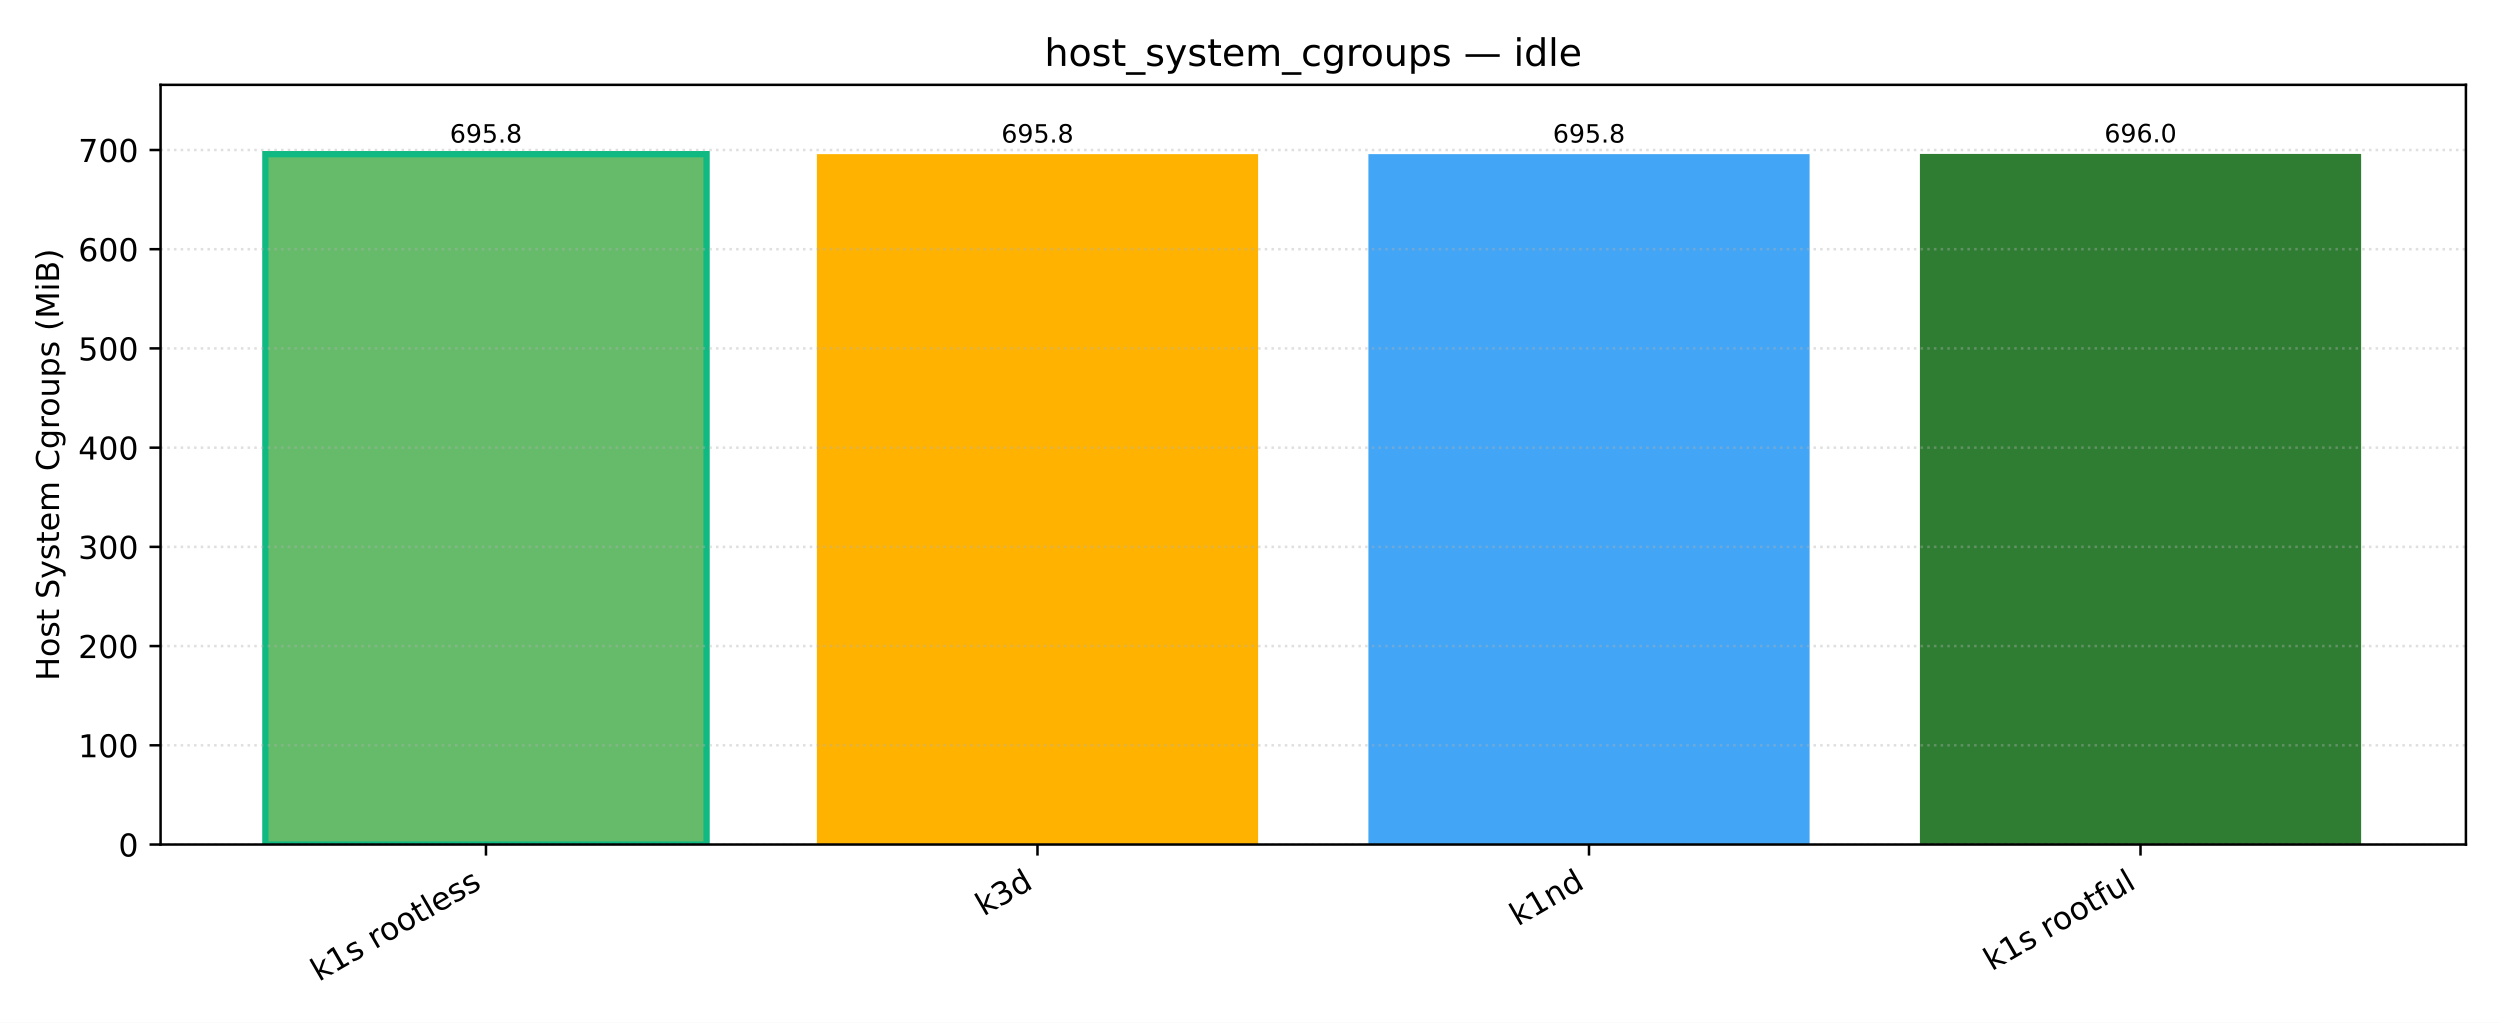
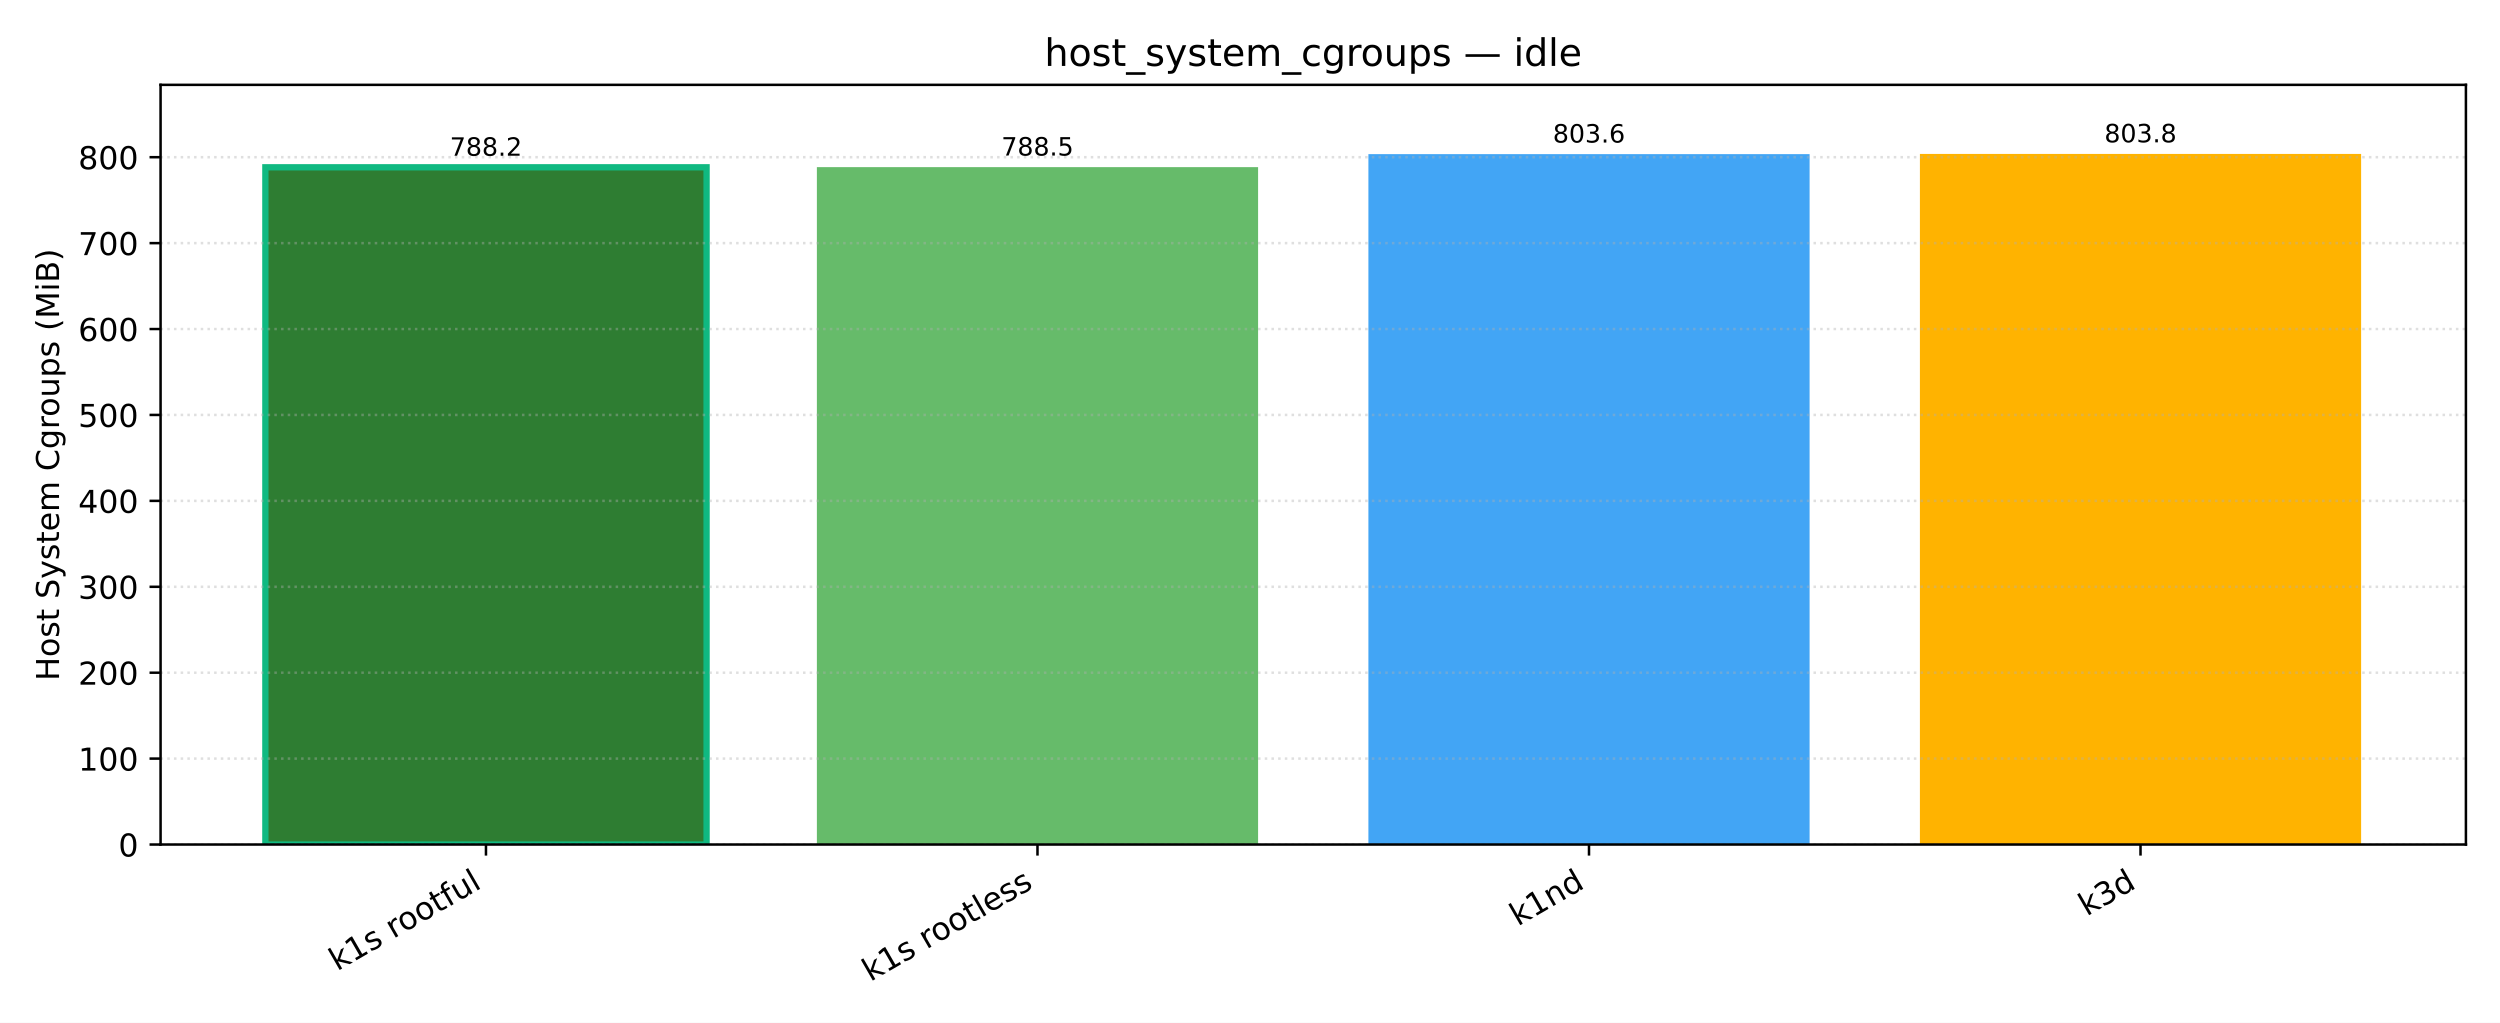
<svg xmlns="http://www.w3.org/2000/svg" xmlns:xlink="http://www.w3.org/1999/xlink" width="792pt" height="324pt" viewBox="0 0 792 324" version="1.1">
  <defs>
    <style type="text/css">*{stroke-linejoin: round; stroke-linecap: butt}</style>
  </defs>
  <g id="figure_1">
    <g id="patch_1">
      <path d="M 0 324  L 792 324  L 792 0  L 0 0  z " style="fill: #ffffff" />
    </g>
    <g id="axes_1">
      <g id="patch_2">
        <path d="M 50.87 267.545  L 781.2 267.545  L 781.2 26.88  L 50.87 26.88  z " style="fill: #ffffff" />
      </g>
      <g id="patch_3">
-         <path d="M 84.067 267.545  L 223.843 267.545  L 223.843 48.837  L 84.067 48.837  z " clip-path="url(#p0024f9e9c3)" style="fill: #66bb6a; stroke: #10b981; stroke-width: 2; stroke-linejoin: miter" />
+         <path d="M 84.067 267.545  L 223.843 267.545  L 223.843 53.007  L 84.067 53.007  z " clip-path="url(#pe6b3a4f7c1)" style="fill: #2e7d32; stroke: #10b981; stroke-width: 2; stroke-linejoin: miter" />
      </g>
      <g id="patch_4">
-         <path d="M 258.787 267.545  L 398.563 267.545  L 398.563 48.837  L 258.787 48.837  z " clip-path="url(#p0024f9e9c3)" style="fill: #ffb300" />
+         <path d="M 258.787 267.545  L 398.563 267.545  L 398.563 52.944  L 258.787 52.944  z " clip-path="url(#pe6b3a4f7c1)" style="fill: #66bb6a" />
      </g>
      <g id="patch_5">
-         <path d="M 433.507 267.545  L 573.283 267.545  L 573.283 48.835  L 433.507 48.835  z " clip-path="url(#p0024f9e9c3)" style="fill: #42a5f5" />
+         <path d="M 433.507 267.545  L 573.283 267.545  L 573.283 48.828  L 433.507 48.828  z " clip-path="url(#pe6b3a4f7c1)" style="fill: #42a5f5" />
      </g>
      <g id="patch_6">
-         <path d="M 608.227 267.545  L 748.003 267.545  L 748.003 48.759  L 608.227 48.759  z " clip-path="url(#p0024f9e9c3)" style="fill: #2e7d32" />
+         <path d="M 608.227 267.545  L 748.003 267.545  L 748.003 48.759  L 608.227 48.759  z " clip-path="url(#pe6b3a4f7c1)" style="fill: #ffb300" />
      </g>
      <g id="matplotlib.axis_1">
        <g id="xtick_1">
          <g id="line2d_1">
            <defs>
-               <path id="m65b4ca7932" d="M 0 0  L 0 3.5  " style="stroke: #000000; stroke-width: 0.8" />
+               <path id="m3654185d12" d="M 0 0  L 0 3.5  " style="stroke: #000000; stroke-width: 0.8" />
            </defs>
            <g>
-               <use xlink:href="#m65b4ca7932" x="153.955" y="267.545" style="stroke: #000000; stroke-width: 0.8" />
+               <use xlink:href="#m3654185d12" x="153.955" y="267.545" style="stroke: #000000; stroke-width: 0.8" />
            </g>
          </g>
          <g id="text_1">
-             <g transform="translate(101.0103 311.0931) rotate(-30) scale(0.1 -0.1)">
+             <g transform="translate(106.8249 307.7361) rotate(-30) scale(0.1 -0.1)">
              <defs>
                <path id="DejaVuSans-6b" d="M 581 4863  L 1159 4863  L 1159 1991  L 2875 3500  L 3609 3500  L 1753 1863  L 3688 0  L 2938 0  L 1159 1709  L 1159 0  L 581 0  L 581 4863  z " transform="scale(0.015625)" />
                <path id="DejaVuSans-31" d="M 794 531  L 1825 531  L 1825 4091  L 703 3866  L 703 4441  L 1819 4666  L 2450 4666  L 2450 531  L 3481 531  L 3481 0  L 794 0  L 794 531  z " transform="scale(0.015625)" />
                <path id="DejaVuSans-73" d="M 2834 3397  L 2834 2853  Q 2591 2978 2328 3040  Q 2066 3103 1784 3103  Q 1356 3103 1142 2972  Q 928 2841 928 2578  Q 928 2378 1081 2264  Q 1234 2150 1697 2047  L 1894 2003  Q 2506 1872 2764 1633  Q 3022 1394 3022 966  Q 3022 478 2636 193  Q 2250 -91 1575 -91  Q 1294 -91 989 -36  Q 684 19 347 128  L 347 722  Q 666 556 975 473  Q 1284 391 1588 391  Q 1994 391 2212 530  Q 2431 669 2431 922  Q 2431 1156 2273 1281  Q 2116 1406 1581 1522  L 1381 1569  Q 847 1681 609 1914  Q 372 2147 372 2553  Q 372 3047 722 3315  Q 1072 3584 1716 3584  Q 2034 3584 2315 3537  Q 2597 3491 2834 3397  z " transform="scale(0.015625)" />
                <path id="DejaVuSans-20" transform="scale(0.015625)" />
                <path id="DejaVuSans-72" d="M 2631 2963  Q 2534 3019 2420 3045  Q 2306 3072 2169 3072  Q 1681 3072 1420 2755  Q 1159 2438 1159 1844  L 1159 0  L 581 0  L 581 3500  L 1159 3500  L 1159 2956  Q 1341 3275 1631 3429  Q 1922 3584 2338 3584  Q 2397 3584 2469 3576  Q 2541 3569 2628 3553  L 2631 2963  z " transform="scale(0.015625)" />
                <path id="DejaVuSans-6f" d="M 1959 3097  Q 1497 3097 1228 2736  Q 959 2375 959 1747  Q 959 1119 1226 758  Q 1494 397 1959 397  Q 2419 397 2687 759  Q 2956 1122 2956 1747  Q 2956 2369 2687 2733  Q 2419 3097 1959 3097  z M 1959 3584  Q 2709 3584 3137 3096  Q 3566 2609 3566 1747  Q 3566 888 3137 398  Q 2709 -91 1959 -91  Q 1206 -91 779 398  Q 353 888 353 1747  Q 353 2609 779 3096  Q 1206 3584 1959 3584  z " transform="scale(0.015625)" />
                <path id="DejaVuSans-74" d="M 1172 4494  L 1172 3500  L 2356 3500  L 2356 3053  L 1172 3053  L 1172 1153  Q 1172 725 1289 603  Q 1406 481 1766 481  L 2356 481  L 2356 0  L 1766 0  Q 1100 0 847 248  Q 594 497 594 1153  L 594 3053  L 172 3053  L 172 3500  L 594 3500  L 594 4494  L 1172 4494  z " transform="scale(0.015625)" />
+                 <path id="DejaVuSans-66" d="M 2375 4863  L 2375 4384  L 1825 4384  Q 1516 4384 1395 4259  Q 1275 4134 1275 3809  L 1275 3500  L 2222 3500  L 2222 3053  L 1275 3053  L 1275 0  L 697 0  L 697 3053  L 147 3053  L 147 3500  L 697 3500  L 697 3744  Q 697 4328 969 4595  Q 1241 4863 1831 4863  L 2375 4863  z " transform="scale(0.015625)" />
+                 <path id="DejaVuSans-75" d="M 544 1381  L 544 3500  L 1119 3500  L 1119 1403  Q 1119 906 1312 657  Q 1506 409 1894 409  Q 2359 409 2629 706  Q 2900 1003 2900 1516  L 2900 3500  L 3475 3500  L 3475 0  L 2900 0  L 2900 538  Q 2691 219 2414 64  Q 2138 -91 1772 -91  Q 1169 -91 856 284  Q 544 659 544 1381  z M 1991 3584  L 1991 3584  z " transform="scale(0.015625)" />
                <path id="DejaVuSans-6c" d="M 603 4863  L 1178 4863  L 1178 0  L 603 0  L 603 4863  z " transform="scale(0.015625)" />
+               </defs>
+               <use xlink:href="#DejaVuSans-6b" />
+               <use xlink:href="#DejaVuSans-31" transform="translate(57.91016 0)" />
+               <use xlink:href="#DejaVuSans-73" transform="translate(121.5332 0)" />
+               <use xlink:href="#DejaVuSans-20" transform="translate(173.6328 0)" />
+               <use xlink:href="#DejaVuSans-72" transform="translate(205.4199 0)" />
+               <use xlink:href="#DejaVuSans-6f" transform="translate(244.2832 0)" />
+               <use xlink:href="#DejaVuSans-6f" transform="translate(305.4648 0)" />
+               <use xlink:href="#DejaVuSans-74" transform="translate(366.6465 0)" />
+               <use xlink:href="#DejaVuSans-66" transform="translate(405.8555 0)" />
+               <use xlink:href="#DejaVuSans-75" transform="translate(441.0605 0)" />
+               <use xlink:href="#DejaVuSans-6c" transform="translate(504.4395 0)" />
+             </g>
+           </g>
+         </g>
+         <g id="xtick_2">
+           <g id="line2d_2">
+             <g>
+               <use xlink:href="#m3654185d12" x="328.675" y="267.545" style="stroke: #000000; stroke-width: 0.8" />
+             </g>
+           </g>
+           <g id="text_2">
+             <g transform="translate(275.7304 311.0931) rotate(-30) scale(0.1 -0.1)">
+               <defs>
                <path id="DejaVuSans-65" d="M 3597 1894  L 3597 1613  L 953 1613  Q 991 1019 1311 708  Q 1631 397 2203 397  Q 2534 397 2845 478  Q 3156 559 3463 722  L 3463 178  Q 3153 47 2828 -22  Q 2503 -91 2169 -91  Q 1331 -91 842 396  Q 353 884 353 1716  Q 353 2575 817 3079  Q 1281 3584 2069 3584  Q 2775 3584 3186 3129  Q 3597 2675 3597 1894  z M 3022 2063  Q 3016 2534 2758 2815  Q 2500 3097 2075 3097  Q 1594 3097 1305 2825  Q 1016 2553 972 2059  L 3022 2063  z " transform="scale(0.015625)" />
              </defs>
              <use xlink:href="#DejaVuSans-6b" />
              <use xlink:href="#DejaVuSans-31" transform="translate(57.91016 0)" />
              <use xlink:href="#DejaVuSans-73" transform="translate(121.5332 0)" />
              <use xlink:href="#DejaVuSans-20" transform="translate(173.6328 0)" />
              <use xlink:href="#DejaVuSans-72" transform="translate(205.4199 0)" />
              <use xlink:href="#DejaVuSans-6f" transform="translate(244.2832 0)" />
              <use xlink:href="#DejaVuSans-6f" transform="translate(305.4648 0)" />
              <use xlink:href="#DejaVuSans-74" transform="translate(366.6465 0)" />
              <use xlink:href="#DejaVuSans-6c" transform="translate(405.8555 0)" />
              <use xlink:href="#DejaVuSans-65" transform="translate(433.6387 0)" />
              <use xlink:href="#DejaVuSans-73" transform="translate(495.1621 0)" />
              <use xlink:href="#DejaVuSans-73" transform="translate(547.2617 0)" />
            </g>
          </g>
        </g>
-         <g id="xtick_2">
-           <g id="line2d_2">
-             <g>
-               <use xlink:href="#m65b4ca7932" x="328.675" y="267.545" style="stroke: #000000; stroke-width: 0.8" />
-             </g>
-           </g>
-           <g id="text_2">
-             <g transform="translate(311.6123 290.3767) rotate(-30) scale(0.1 -0.1)">
-               <defs>
-                 <path id="DejaVuSans-33" d="M 2597 2516  Q 3050 2419 3304 2112  Q 3559 1806 3559 1356  Q 3559 666 3084 287  Q 2609 -91 1734 -91  Q 1441 -91 1130 -33  Q 819 25 488 141  L 488 750  Q 750 597 1062 519  Q 1375 441 1716 441  Q 2309 441 2620 675  Q 2931 909 2931 1356  Q 2931 1769 2642 2001  Q 2353 2234 1838 2234  L 1294 2234  L 1294 2753  L 1863 2753  Q 2328 2753 2575 2939  Q 2822 3125 2822 3475  Q 2822 3834 2567 4026  Q 2313 4219 1838 4219  Q 1578 4219 1281 4162  Q 984 4106 628 3988  L 628 4550  Q 988 4650 1302 4700  Q 1616 4750 1894 4750  Q 2613 4750 3031 4423  Q 3450 4097 3450 3541  Q 3450 3153 3228 2886  Q 3006 2619 2597 2516  z " transform="scale(0.015625)" />
-                 <path id="DejaVuSans-64" d="M 2906 2969  L 2906 4863  L 3481 4863  L 3481 0  L 2906 0  L 2906 525  Q 2725 213 2448 61  Q 2172 -91 1784 -91  Q 1150 -91 751 415  Q 353 922 353 1747  Q 353 2572 751 3078  Q 1150 3584 1784 3584  Q 2172 3584 2448 3432  Q 2725 3281 2906 2969  z M 947 1747  Q 947 1113 1208 752  Q 1469 391 1925 391  Q 2381 391 2643 752  Q 2906 1113 2906 1747  Q 2906 2381 2643 2742  Q 2381 3103 1925 3103  Q 1469 3103 1208 2742  Q 947 2381 947 1747  z " transform="scale(0.015625)" />
-               </defs>
-               <use xlink:href="#DejaVuSans-6b" />
-               <use xlink:href="#DejaVuSans-33" transform="translate(57.91016 0)" />
-               <use xlink:href="#DejaVuSans-64" transform="translate(121.5332 0)" />
-             </g>
-           </g>
-         </g>
        <g id="xtick_3">
          <g id="line2d_3">
            <g>
-               <use xlink:href="#m65b4ca7932" x="503.395" y="267.545" style="stroke: #000000; stroke-width: 0.8" />
+               <use xlink:href="#m3654185d12" x="503.395" y="267.545" style="stroke: #000000; stroke-width: 0.8" />
            </g>
          </g>
          <g id="text_3">
            <g transform="translate(480.8439 293.5454) rotate(-30) scale(0.1 -0.1)">
              <defs>
                <path id="DejaVuSans-6e" d="M 3513 2113  L 3513 0  L 2938 0  L 2938 2094  Q 2938 2591 2744 2837  Q 2550 3084 2163 3084  Q 1697 3084 1428 2787  Q 1159 2491 1159 1978  L 1159 0  L 581 0  L 581 3500  L 1159 3500  L 1159 2956  Q 1366 3272 1645 3428  Q 1925 3584 2291 3584  Q 2894 3584 3203 3211  Q 3513 2838 3513 2113  z " transform="scale(0.015625)" />
+                 <path id="DejaVuSans-64" d="M 2906 2969  L 2906 4863  L 3481 4863  L 3481 0  L 2906 0  L 2906 525  Q 2725 213 2448 61  Q 2172 -91 1784 -91  Q 1150 -91 751 415  Q 353 922 353 1747  Q 353 2572 751 3078  Q 1150 3584 1784 3584  Q 2172 3584 2448 3432  Q 2725 3281 2906 2969  z M 947 1747  Q 947 1113 1208 752  Q 1469 391 1925 391  Q 2381 391 2643 752  Q 2906 1113 2906 1747  Q 2906 2381 2643 2742  Q 2381 3103 1925 3103  Q 1469 3103 1208 2742  Q 947 2381 947 1747  z " transform="scale(0.015625)" />
              </defs>
              <use xlink:href="#DejaVuSans-6b" />
              <use xlink:href="#DejaVuSans-31" transform="translate(57.91016 0)" />
              <use xlink:href="#DejaVuSans-6e" transform="translate(121.5332 0)" />
              <use xlink:href="#DejaVuSans-64" transform="translate(184.9121 0)" />
            </g>
          </g>
        </g>
        <g id="xtick_4">
          <g id="line2d_4">
            <g>
-               <use xlink:href="#m65b4ca7932" x="678.115" y="267.545" style="stroke: #000000; stroke-width: 0.8" />
+               <use xlink:href="#m3654185d12" x="678.115" y="267.545" style="stroke: #000000; stroke-width: 0.8" />
            </g>
          </g>
          <g id="text_4">
-             <g transform="translate(630.9852 307.7361) rotate(-30) scale(0.1 -0.1)">
-               <defs>
-                 <path id="DejaVuSans-66" d="M 2375 4863  L 2375 4384  L 1825 4384  Q 1516 4384 1395 4259  Q 1275 4134 1275 3809  L 1275 3500  L 2222 3500  L 2222 3053  L 1275 3053  L 1275 0  L 697 0  L 697 3053  L 147 3053  L 147 3500  L 697 3500  L 697 3744  Q 697 4328 969 4595  Q 1241 4863 1831 4863  L 2375 4863  z " transform="scale(0.015625)" />
-                 <path id="DejaVuSans-75" d="M 544 1381  L 544 3500  L 1119 3500  L 1119 1403  Q 1119 906 1312 657  Q 1506 409 1894 409  Q 2359 409 2629 706  Q 2900 1003 2900 1516  L 2900 3500  L 3475 3500  L 3475 0  L 2900 0  L 2900 538  Q 2691 219 2414 64  Q 2138 -91 1772 -91  Q 1169 -91 856 284  Q 544 659 544 1381  z M 1991 3584  L 1991 3584  z " transform="scale(0.015625)" />
+             <g transform="translate(661.0525 290.3767) rotate(-30) scale(0.1 -0.1)">
+               <defs>
+                 <path id="DejaVuSans-33" d="M 2597 2516  Q 3050 2419 3304 2112  Q 3559 1806 3559 1356  Q 3559 666 3084 287  Q 2609 -91 1734 -91  Q 1441 -91 1130 -33  Q 819 25 488 141  L 488 750  Q 750 597 1062 519  Q 1375 441 1716 441  Q 2309 441 2620 675  Q 2931 909 2931 1356  Q 2931 1769 2642 2001  Q 2353 2234 1838 2234  L 1294 2234  L 1294 2753  L 1863 2753  Q 2328 2753 2575 2939  Q 2822 3125 2822 3475  Q 2822 3834 2567 4026  Q 2313 4219 1838 4219  Q 1578 4219 1281 4162  Q 984 4106 628 3988  L 628 4550  Q 988 4650 1302 4700  Q 1616 4750 1894 4750  Q 2613 4750 3031 4423  Q 3450 4097 3450 3541  Q 3450 3153 3228 2886  Q 3006 2619 2597 2516  z " transform="scale(0.015625)" />
              </defs>
              <use xlink:href="#DejaVuSans-6b" />
-               <use xlink:href="#DejaVuSans-31" transform="translate(57.91016 0)" />
-               <use xlink:href="#DejaVuSans-73" transform="translate(121.5332 0)" />
-               <use xlink:href="#DejaVuSans-20" transform="translate(173.6328 0)" />
-               <use xlink:href="#DejaVuSans-72" transform="translate(205.4199 0)" />
-               <use xlink:href="#DejaVuSans-6f" transform="translate(244.2832 0)" />
-               <use xlink:href="#DejaVuSans-6f" transform="translate(305.4648 0)" />
-               <use xlink:href="#DejaVuSans-74" transform="translate(366.6465 0)" />
-               <use xlink:href="#DejaVuSans-66" transform="translate(405.8555 0)" />
-               <use xlink:href="#DejaVuSans-75" transform="translate(441.0605 0)" />
-               <use xlink:href="#DejaVuSans-6c" transform="translate(504.4395 0)" />
+               <use xlink:href="#DejaVuSans-33" transform="translate(57.91016 0)" />
+               <use xlink:href="#DejaVuSans-64" transform="translate(121.5332 0)" />
            </g>
          </g>
        </g>
      </g>
      <g id="matplotlib.axis_2">
        <g id="ytick_1">
          <g id="line2d_5">
-             <path d="M 50.87 267.545  L 781.2 267.545  " clip-path="url(#p0024f9e9c3)" style="fill: none; stroke-dasharray: 0.8,1.32; stroke-dashoffset: 0; stroke: #b0b0b0; stroke-opacity: 0.4; stroke-width: 0.8" />
+             <path d="M 50.87 267.545  L 781.2 267.545  " clip-path="url(#pe6b3a4f7c1)" style="fill: none; stroke-dasharray: 0.8,1.32; stroke-dashoffset: 0; stroke: #b0b0b0; stroke-opacity: 0.4; stroke-width: 0.8" />
          </g>
          <g id="line2d_6">
            <defs>
-               <path id="m437f9b3875" d="M 0 0  L -3.5 0  " style="stroke: #000000; stroke-width: 0.8" />
+               <path id="m19d1965f35" d="M 0 0  L -3.5 0  " style="stroke: #000000; stroke-width: 0.8" />
            </defs>
            <g>
-               <use xlink:href="#m437f9b3875" x="50.87" y="267.545" style="stroke: #000000; stroke-width: 0.8" />
+               <use xlink:href="#m19d1965f35" x="50.87" y="267.545" style="stroke: #000000; stroke-width: 0.8" />
            </g>
          </g>
          <g id="text_5">
            <g transform="translate(37.5075 271.3447) scale(0.1 -0.1)">
              <defs>
                <path id="DejaVuSans-30" d="M 2034 4250  Q 1547 4250 1301 3770  Q 1056 3291 1056 2328  Q 1056 1369 1301 889  Q 1547 409 2034 409  Q 2525 409 2770 889  Q 3016 1369 3016 2328  Q 3016 3291 2770 3770  Q 2525 4250 2034 4250  z M 2034 4750  Q 2819 4750 3233 4129  Q 3647 3509 3647 2328  Q 3647 1150 3233 529  Q 2819 -91 2034 -91  Q 1250 -91 836 529  Q 422 1150 422 2328  Q 422 3509 836 4129  Q 1250 4750 2034 4750  z " transform="scale(0.015625)" />
              </defs>
              <use xlink:href="#DejaVuSans-30" />
            </g>
          </g>
        </g>
        <g id="ytick_2">
          <g id="line2d_7">
-             <path d="M 50.87 236.112  L 781.2 236.112  " clip-path="url(#p0024f9e9c3)" style="fill: none; stroke-dasharray: 0.8,1.32; stroke-dashoffset: 0; stroke: #b0b0b0; stroke-opacity: 0.4; stroke-width: 0.8" />
+             <path d="M 50.87 240.328  L 781.2 240.328  " clip-path="url(#pe6b3a4f7c1)" style="fill: none; stroke-dasharray: 0.8,1.32; stroke-dashoffset: 0; stroke: #b0b0b0; stroke-opacity: 0.4; stroke-width: 0.8" />
          </g>
          <g id="line2d_8">
            <g>
-               <use xlink:href="#m437f9b3875" x="50.87" y="236.112" style="stroke: #000000; stroke-width: 0.8" />
+               <use xlink:href="#m19d1965f35" x="50.87" y="240.328" style="stroke: #000000; stroke-width: 0.8" />
            </g>
          </g>
          <g id="text_6">
-             <g transform="translate(24.7825 239.9116) scale(0.1 -0.1)">
+             <g transform="translate(24.7825 244.1268) scale(0.1 -0.1)">
              <use xlink:href="#DejaVuSans-31" />
              <use xlink:href="#DejaVuSans-30" transform="translate(63.62305 0)" />
              <use xlink:href="#DejaVuSans-30" transform="translate(127.2461 0)" />
            </g>
          </g>
        </g>
        <g id="ytick_3">
          <g id="line2d_9">
-             <path d="M 50.87 204.679  L 781.2 204.679  " clip-path="url(#p0024f9e9c3)" style="fill: none; stroke-dasharray: 0.8,1.32; stroke-dashoffset: 0; stroke: #b0b0b0; stroke-opacity: 0.4; stroke-width: 0.8" />
+             <path d="M 50.87 213.11  L 781.2 213.11  " clip-path="url(#pe6b3a4f7c1)" style="fill: none; stroke-dasharray: 0.8,1.32; stroke-dashoffset: 0; stroke: #b0b0b0; stroke-opacity: 0.4; stroke-width: 0.8" />
          </g>
          <g id="line2d_10">
            <g>
-               <use xlink:href="#m437f9b3875" x="50.87" y="204.679" style="stroke: #000000; stroke-width: 0.8" />
+               <use xlink:href="#m19d1965f35" x="50.87" y="213.11" style="stroke: #000000; stroke-width: 0.8" />
            </g>
          </g>
          <g id="text_7">
-             <g transform="translate(24.7825 208.4784) scale(0.1 -0.1)">
+             <g transform="translate(24.7825 216.909) scale(0.1 -0.1)">
              <defs>
                <path id="DejaVuSans-32" d="M 1228 531  L 3431 531  L 3431 0  L 469 0  L 469 531  Q 828 903 1448 1529  Q 2069 2156 2228 2338  Q 2531 2678 2651 2914  Q 2772 3150 2772 3378  Q 2772 3750 2511 3984  Q 2250 4219 1831 4219  Q 1534 4219 1204 4116  Q 875 4013 500 3803  L 500 4441  Q 881 4594 1212 4672  Q 1544 4750 1819 4750  Q 2544 4750 2975 4387  Q 3406 4025 3406 3419  Q 3406 3131 3298 2873  Q 3191 2616 2906 2266  Q 2828 2175 2409 1742  Q 1991 1309 1228 531  z " transform="scale(0.015625)" />
              </defs>
              <use xlink:href="#DejaVuSans-32" />
              <use xlink:href="#DejaVuSans-30" transform="translate(63.62305 0)" />
              <use xlink:href="#DejaVuSans-30" transform="translate(127.2461 0)" />
            </g>
          </g>
        </g>
        <g id="ytick_4">
          <g id="line2d_11">
-             <path d="M 50.87 173.246  L 781.2 173.246  " clip-path="url(#p0024f9e9c3)" style="fill: none; stroke-dasharray: 0.8,1.32; stroke-dashoffset: 0; stroke: #b0b0b0; stroke-opacity: 0.4; stroke-width: 0.8" />
+             <path d="M 50.87 185.892  L 781.2 185.892  " clip-path="url(#pe6b3a4f7c1)" style="fill: none; stroke-dasharray: 0.8,1.32; stroke-dashoffset: 0; stroke: #b0b0b0; stroke-opacity: 0.4; stroke-width: 0.8" />
          </g>
          <g id="line2d_12">
            <g>
-               <use xlink:href="#m437f9b3875" x="50.87" y="173.246" style="stroke: #000000; stroke-width: 0.8" />
+               <use xlink:href="#m19d1965f35" x="50.87" y="185.892" style="stroke: #000000; stroke-width: 0.8" />
            </g>
          </g>
          <g id="text_8">
-             <g transform="translate(24.7825 177.0453) scale(0.1 -0.1)">
+             <g transform="translate(24.7825 189.6912) scale(0.1 -0.1)">
              <use xlink:href="#DejaVuSans-33" />
              <use xlink:href="#DejaVuSans-30" transform="translate(63.62305 0)" />
              <use xlink:href="#DejaVuSans-30" transform="translate(127.2461 0)" />
            </g>
          </g>
        </g>
        <g id="ytick_5">
          <g id="line2d_13">
-             <path d="M 50.87 141.813  L 781.2 141.813  " clip-path="url(#p0024f9e9c3)" style="fill: none; stroke-dasharray: 0.8,1.32; stroke-dashoffset: 0; stroke: #b0b0b0; stroke-opacity: 0.4; stroke-width: 0.8" />
+             <path d="M 50.87 158.674  L 781.2 158.674  " clip-path="url(#pe6b3a4f7c1)" style="fill: none; stroke-dasharray: 0.8,1.32; stroke-dashoffset: 0; stroke: #b0b0b0; stroke-opacity: 0.4; stroke-width: 0.8" />
          </g>
          <g id="line2d_14">
            <g>
-               <use xlink:href="#m437f9b3875" x="50.87" y="141.813" style="stroke: #000000; stroke-width: 0.8" />
+               <use xlink:href="#m19d1965f35" x="50.87" y="158.674" style="stroke: #000000; stroke-width: 0.8" />
            </g>
          </g>
          <g id="text_9">
-             <g transform="translate(24.7825 145.6122) scale(0.1 -0.1)">
+             <g transform="translate(24.7825 162.4733) scale(0.1 -0.1)">
              <defs>
                <path id="DejaVuSans-34" d="M 2419 4116  L 825 1625  L 2419 1625  L 2419 4116  z M 2253 4666  L 3047 4666  L 3047 1625  L 3713 1625  L 3713 1100  L 3047 1100  L 3047 0  L 2419 0  L 2419 1100  L 313 1100  L 313 1709  L 2253 4666  z " transform="scale(0.015625)" />
              </defs>
              <use xlink:href="#DejaVuSans-34" />
              <use xlink:href="#DejaVuSans-30" transform="translate(63.62305 0)" />
              <use xlink:href="#DejaVuSans-30" transform="translate(127.2461 0)" />
            </g>
          </g>
        </g>
        <g id="ytick_6">
          <g id="line2d_15">
-             <path d="M 50.87 110.38  L 781.2 110.38  " clip-path="url(#p0024f9e9c3)" style="fill: none; stroke-dasharray: 0.8,1.32; stroke-dashoffset: 0; stroke: #b0b0b0; stroke-opacity: 0.4; stroke-width: 0.8" />
+             <path d="M 50.87 131.456  L 781.2 131.456  " clip-path="url(#pe6b3a4f7c1)" style="fill: none; stroke-dasharray: 0.8,1.32; stroke-dashoffset: 0; stroke: #b0b0b0; stroke-opacity: 0.4; stroke-width: 0.8" />
          </g>
          <g id="line2d_16">
            <g>
-               <use xlink:href="#m437f9b3875" x="50.87" y="110.38" style="stroke: #000000; stroke-width: 0.8" />
+               <use xlink:href="#m19d1965f35" x="50.87" y="131.456" style="stroke: #000000; stroke-width: 0.8" />
            </g>
          </g>
          <g id="text_10">
-             <g transform="translate(24.7825 114.1791) scale(0.1 -0.1)">
+             <g transform="translate(24.7825 135.2555) scale(0.1 -0.1)">
              <defs>
                <path id="DejaVuSans-35" d="M 691 4666  L 3169 4666  L 3169 4134  L 1269 4134  L 1269 2991  Q 1406 3038 1543 3061  Q 1681 3084 1819 3084  Q 2600 3084 3056 2656  Q 3513 2228 3513 1497  Q 3513 744 3044 326  Q 2575 -91 1722 -91  Q 1428 -91 1123 -41  Q 819 9 494 109  L 494 744  Q 775 591 1075 516  Q 1375 441 1709 441  Q 2250 441 2565 725  Q 2881 1009 2881 1497  Q 2881 1984 2565 2268  Q 2250 2553 1709 2553  Q 1456 2553 1204 2497  Q 953 2441 691 2322  L 691 4666  z " transform="scale(0.015625)" />
              </defs>
              <use xlink:href="#DejaVuSans-35" />
              <use xlink:href="#DejaVuSans-30" transform="translate(63.62305 0)" />
              <use xlink:href="#DejaVuSans-30" transform="translate(127.2461 0)" />
            </g>
          </g>
        </g>
        <g id="ytick_7">
          <g id="line2d_17">
-             <path d="M 50.87 78.947  L 781.2 78.947  " clip-path="url(#p0024f9e9c3)" style="fill: none; stroke-dasharray: 0.8,1.32; stroke-dashoffset: 0; stroke: #b0b0b0; stroke-opacity: 0.4; stroke-width: 0.8" />
+             <path d="M 50.87 104.238  L 781.2 104.238  " clip-path="url(#pe6b3a4f7c1)" style="fill: none; stroke-dasharray: 0.8,1.32; stroke-dashoffset: 0; stroke: #b0b0b0; stroke-opacity: 0.4; stroke-width: 0.8" />
          </g>
          <g id="line2d_18">
            <g>
-               <use xlink:href="#m437f9b3875" x="50.87" y="78.947" style="stroke: #000000; stroke-width: 0.8" />
+               <use xlink:href="#m19d1965f35" x="50.87" y="104.238" style="stroke: #000000; stroke-width: 0.8" />
            </g>
          </g>
          <g id="text_11">
-             <g transform="translate(24.7825 82.74597) scale(0.1 -0.1)">
+             <g transform="translate(24.7825 108.0376) scale(0.1 -0.1)">
              <defs>
                <path id="DejaVuSans-36" d="M 2113 2584  Q 1688 2584 1439 2293  Q 1191 2003 1191 1497  Q 1191 994 1439 701  Q 1688 409 2113 409  Q 2538 409 2786 701  Q 3034 994 3034 1497  Q 3034 2003 2786 2293  Q 2538 2584 2113 2584  z M 3366 4563  L 3366 3988  Q 3128 4100 2886 4159  Q 2644 4219 2406 4219  Q 1781 4219 1451 3797  Q 1122 3375 1075 2522  Q 1259 2794 1537 2939  Q 1816 3084 2150 3084  Q 2853 3084 3261 2657  Q 3669 2231 3669 1497  Q 3669 778 3244 343  Q 2819 -91 2113 -91  Q 1303 -91 875 529  Q 447 1150 447 2328  Q 447 3434 972 4092  Q 1497 4750 2381 4750  Q 2619 4750 2861 4703  Q 3103 4656 3366 4563  z " transform="scale(0.015625)" />
              </defs>
              <use xlink:href="#DejaVuSans-36" />
              <use xlink:href="#DejaVuSans-30" transform="translate(63.62305 0)" />
              <use xlink:href="#DejaVuSans-30" transform="translate(127.2461 0)" />
            </g>
          </g>
        </g>
        <g id="ytick_8">
          <g id="line2d_19">
-             <path d="M 50.87 47.514  L 781.2 47.514  " clip-path="url(#p0024f9e9c3)" style="fill: none; stroke-dasharray: 0.8,1.32; stroke-dashoffset: 0; stroke: #b0b0b0; stroke-opacity: 0.4; stroke-width: 0.8" />
+             <path d="M 50.87 77.021  L 781.2 77.021  " clip-path="url(#pe6b3a4f7c1)" style="fill: none; stroke-dasharray: 0.8,1.32; stroke-dashoffset: 0; stroke: #b0b0b0; stroke-opacity: 0.4; stroke-width: 0.8" />
          </g>
          <g id="line2d_20">
            <g>
-               <use xlink:href="#m437f9b3875" x="50.87" y="47.514" style="stroke: #000000; stroke-width: 0.8" />
+               <use xlink:href="#m19d1965f35" x="50.87" y="77.021" style="stroke: #000000; stroke-width: 0.8" />
            </g>
          </g>
          <g id="text_12">
-             <g transform="translate(24.7825 51.31285) scale(0.1 -0.1)">
+             <g transform="translate(24.7825 80.8198) scale(0.1 -0.1)">
              <defs>
                <path id="DejaVuSans-37" d="M 525 4666  L 3525 4666  L 3525 4397  L 1831 0  L 1172 0  L 2766 4134  L 525 4134  L 525 4666  z " transform="scale(0.015625)" />
              </defs>
              <use xlink:href="#DejaVuSans-37" />
              <use xlink:href="#DejaVuSans-30" transform="translate(63.62305 0)" />
              <use xlink:href="#DejaVuSans-30" transform="translate(127.2461 0)" />
            </g>
          </g>
        </g>
-         <g id="text_13">
+         <g id="ytick_9">
+           <g id="line2d_21">
+             <path d="M 50.87 49.803  L 781.2 49.803  " clip-path="url(#pe6b3a4f7c1)" style="fill: none; stroke-dasharray: 0.8,1.32; stroke-dashoffset: 0; stroke: #b0b0b0; stroke-opacity: 0.4; stroke-width: 0.8" />
+           </g>
+           <g id="line2d_22">
+             <g>
+               <use xlink:href="#m19d1965f35" x="50.87" y="49.803" style="stroke: #000000; stroke-width: 0.8" />
+             </g>
+           </g>
+           <g id="text_13">
+             <g transform="translate(24.7825 53.60196) scale(0.1 -0.1)">
+               <defs>
+                 <path id="DejaVuSans-38" d="M 2034 2216  Q 1584 2216 1326 1975  Q 1069 1734 1069 1313  Q 1069 891 1326 650  Q 1584 409 2034 409  Q 2484 409 2743 651  Q 3003 894 3003 1313  Q 3003 1734 2745 1975  Q 2488 2216 2034 2216  z M 1403 2484  Q 997 2584 770 2862  Q 544 3141 544 3541  Q 544 4100 942 4425  Q 1341 4750 2034 4750  Q 2731 4750 3128 4425  Q 3525 4100 3525 3541  Q 3525 3141 3298 2862  Q 3072 2584 2669 2484  Q 3125 2378 3379 2068  Q 3634 1759 3634 1313  Q 3634 634 3220 271  Q 2806 -91 2034 -91  Q 1263 -91 848 271  Q 434 634 434 1313  Q 434 1759 690 2068  Q 947 2378 1403 2484  z M 1172 3481  Q 1172 3119 1398 2916  Q 1625 2713 2034 2713  Q 2441 2713 2670 2916  Q 2900 3119 2900 3481  Q 2900 3844 2670 4047  Q 2441 4250 2034 4250  Q 1625 4250 1398 4047  Q 1172 3844 1172 3481  z " transform="scale(0.015625)" />
+               </defs>
+               <use xlink:href="#DejaVuSans-38" />
+               <use xlink:href="#DejaVuSans-30" transform="translate(63.62305 0)" />
+               <use xlink:href="#DejaVuSans-30" transform="translate(127.2461 0)" />
+             </g>
+           </g>
+         </g>
+         <g id="text_14">
          <g transform="translate(18.70281 215.6604) rotate(-90) scale(0.1 -0.1)">
            <defs>
              <path id="DejaVuSans-48" d="M 628 4666  L 1259 4666  L 1259 2753  L 3553 2753  L 3553 4666  L 4184 4666  L 4184 0  L 3553 0  L 3553 2222  L 1259 2222  L 1259 0  L 628 0  L 628 4666  z " transform="scale(0.015625)" />
              <path id="DejaVuSans-53" d="M 3425 4513  L 3425 3897  Q 3066 4069 2747 4153  Q 2428 4238 2131 4238  Q 1616 4238 1336 4038  Q 1056 3838 1056 3469  Q 1056 3159 1242 3001  Q 1428 2844 1947 2747  L 2328 2669  Q 3034 2534 3370 2195  Q 3706 1856 3706 1288  Q 3706 609 3251 259  Q 2797 -91 1919 -91  Q 1588 -91 1214 -16  Q 841 59 441 206  L 441 856  Q 825 641 1194 531  Q 1563 422 1919 422  Q 2459 422 2753 634  Q 3047 847 3047 1241  Q 3047 1584 2836 1778  Q 2625 1972 2144 2069  L 1759 2144  Q 1053 2284 737 2584  Q 422 2884 422 3419  Q 422 4038 858 4394  Q 1294 4750 2059 4750  Q 2388 4750 2728 4690  Q 3069 4631 3425 4513  z " transform="scale(0.015625)" />
              <path id="DejaVuSans-79" d="M 2059 -325  Q 1816 -950 1584 -1140  Q 1353 -1331 966 -1331  L 506 -1331  L 506 -850  L 844 -850  Q 1081 -850 1212 -737  Q 1344 -625 1503 -206  L 1606 56  L 191 3500  L 800 3500  L 1894 763  L 2988 3500  L 3597 3500  L 2059 -325  z " transform="scale(0.015625)" />
              <path id="DejaVuSans-6d" d="M 3328 2828  Q 3544 3216 3844 3400  Q 4144 3584 4550 3584  Q 5097 3584 5394 3201  Q 5691 2819 5691 2113  L 5691 0  L 5113 0  L 5113 2094  Q 5113 2597 4934 2840  Q 4756 3084 4391 3084  Q 3944 3084 3684 2787  Q 3425 2491 3425 1978  L 3425 0  L 2847 0  L 2847 2094  Q 2847 2600 2669 2842  Q 2491 3084 2119 3084  Q 1678 3084 1418 2786  Q 1159 2488 1159 1978  L 1159 0  L 581 0  L 581 3500  L 1159 3500  L 1159 2956  Q 1356 3278 1631 3431  Q 1906 3584 2284 3584  Q 2666 3584 2933 3390  Q 3200 3197 3328 2828  z " transform="scale(0.015625)" />
              <path id="DejaVuSans-43" d="M 4122 4306  L 4122 3641  Q 3803 3938 3442 4084  Q 3081 4231 2675 4231  Q 1875 4231 1450 3742  Q 1025 3253 1025 2328  Q 1025 1406 1450 917  Q 1875 428 2675 428  Q 3081 428 3442 575  Q 3803 722 4122 1019  L 4122 359  Q 3791 134 3420 21  Q 3050 -91 2638 -91  Q 1578 -91 968 557  Q 359 1206 359 2328  Q 359 3453 968 4101  Q 1578 4750 2638 4750  Q 3056 4750 3426 4639  Q 3797 4528 4122 4306  z " transform="scale(0.015625)" />
              <path id="DejaVuSans-67" d="M 2906 1791  Q 2906 2416 2648 2759  Q 2391 3103 1925 3103  Q 1463 3103 1205 2759  Q 947 2416 947 1791  Q 947 1169 1205 825  Q 1463 481 1925 481  Q 2391 481 2648 825  Q 2906 1169 2906 1791  z M 3481 434  Q 3481 -459 3084 -895  Q 2688 -1331 1869 -1331  Q 1566 -1331 1297 -1286  Q 1028 -1241 775 -1147  L 775 -588  Q 1028 -725 1275 -790  Q 1522 -856 1778 -856  Q 2344 -856 2625 -561  Q 2906 -266 2906 331  L 2906 616  Q 2728 306 2450 153  Q 2172 0 1784 0  Q 1141 0 747 490  Q 353 981 353 1791  Q 353 2603 747 3093  Q 1141 3584 1784 3584  Q 2172 3584 2450 3431  Q 2728 3278 2906 2969  L 2906 3500  L 3481 3500  L 3481 434  z " transform="scale(0.015625)" />
              <path id="DejaVuSans-70" d="M 1159 525  L 1159 -1331  L 581 -1331  L 581 3500  L 1159 3500  L 1159 2969  Q 1341 3281 1617 3432  Q 1894 3584 2278 3584  Q 2916 3584 3314 3078  Q 3713 2572 3713 1747  Q 3713 922 3314 415  Q 2916 -91 2278 -91  Q 1894 -91 1617 61  Q 1341 213 1159 525  z M 3116 1747  Q 3116 2381 2855 2742  Q 2594 3103 2138 3103  Q 1681 3103 1420 2742  Q 1159 2381 1159 1747  Q 1159 1113 1420 752  Q 1681 391 2138 391  Q 2594 391 2855 752  Q 3116 1113 3116 1747  z " transform="scale(0.015625)" />
              <path id="DejaVuSans-28" d="M 1984 4856  Q 1566 4138 1362 3434  Q 1159 2731 1159 2009  Q 1159 1288 1364 580  Q 1569 -128 1984 -844  L 1484 -844  Q 1016 -109 783 600  Q 550 1309 550 2009  Q 550 2706 781 3412  Q 1013 4119 1484 4856  L 1984 4856  z " transform="scale(0.015625)" />
              <path id="DejaVuSans-4d" d="M 628 4666  L 1569 4666  L 2759 1491  L 3956 4666  L 4897 4666  L 4897 0  L 4281 0  L 4281 4097  L 3078 897  L 2444 897  L 1241 4097  L 1241 0  L 628 0  L 628 4666  z " transform="scale(0.015625)" />
              <path id="DejaVuSans-69" d="M 603 3500  L 1178 3500  L 1178 0  L 603 0  L 603 3500  z M 603 4863  L 1178 4863  L 1178 4134  L 603 4134  L 603 4863  z " transform="scale(0.015625)" />
              <path id="DejaVuSans-42" d="M 1259 2228  L 1259 519  L 2272 519  Q 2781 519 3026 730  Q 3272 941 3272 1375  Q 3272 1813 3026 2020  Q 2781 2228 2272 2228  L 1259 2228  z M 1259 4147  L 1259 2741  L 2194 2741  Q 2656 2741 2882 2914  Q 3109 3088 3109 3444  Q 3109 3797 2882 3972  Q 2656 4147 2194 4147  L 1259 4147  z M 628 4666  L 2241 4666  Q 2963 4666 3353 4366  Q 3744 4066 3744 3513  Q 3744 3084 3544 2831  Q 3344 2578 2956 2516  Q 3422 2416 3680 2098  Q 3938 1781 3938 1306  Q 3938 681 3513 340  Q 3088 0 2303 0  L 628 0  L 628 4666  z " transform="scale(0.015625)" />
              <path id="DejaVuSans-29" d="M 513 4856  L 1013 4856  Q 1481 4119 1714 3412  Q 1947 2706 1947 2009  Q 1947 1309 1714 600  Q 1481 -109 1013 -844  L 513 -844  Q 928 -128 1133 580  Q 1338 1288 1338 2009  Q 1338 2731 1133 3434  Q 928 4138 513 4856  z " transform="scale(0.015625)" />
            </defs>
            <use xlink:href="#DejaVuSans-48" />
            <use xlink:href="#DejaVuSans-6f" transform="translate(75.19531 0)" />
            <use xlink:href="#DejaVuSans-73" transform="translate(136.377 0)" />
            <use xlink:href="#DejaVuSans-74" transform="translate(188.4766 0)" />
            <use xlink:href="#DejaVuSans-20" transform="translate(227.6855 0)" />
            <use xlink:href="#DejaVuSans-53" transform="translate(259.4727 0)" />
            <use xlink:href="#DejaVuSans-79" transform="translate(322.9492 0)" />
            <use xlink:href="#DejaVuSans-73" transform="translate(382.1289 0)" />
            <use xlink:href="#DejaVuSans-74" transform="translate(434.2285 0)" />
            <use xlink:href="#DejaVuSans-65" transform="translate(473.4375 0)" />
            <use xlink:href="#DejaVuSans-6d" transform="translate(534.9609 0)" />
            <use xlink:href="#DejaVuSans-20" transform="translate(632.373 0)" />
            <use xlink:href="#DejaVuSans-43" transform="translate(664.1602 0)" />
            <use xlink:href="#DejaVuSans-67" transform="translate(733.9844 0)" />
            <use xlink:href="#DejaVuSans-72" transform="translate(797.4609 0)" />
            <use xlink:href="#DejaVuSans-6f" transform="translate(836.3242 0)" />
            <use xlink:href="#DejaVuSans-75" transform="translate(897.5059 0)" />
            <use xlink:href="#DejaVuSans-70" transform="translate(960.8848 0)" />
            <use xlink:href="#DejaVuSans-73" transform="translate(1024.361 0)" />
            <use xlink:href="#DejaVuSans-20" transform="translate(1076.461 0)" />
            <use xlink:href="#DejaVuSans-28" transform="translate(1108.248 0)" />
            <use xlink:href="#DejaVuSans-4d" transform="translate(1147.262 0)" />
            <use xlink:href="#DejaVuSans-69" transform="translate(1233.541 0)" />
            <use xlink:href="#DejaVuSans-42" transform="translate(1261.324 0)" />
            <use xlink:href="#DejaVuSans-29" transform="translate(1329.928 0)" />
          </g>
        </g>
      </g>
      <g id="patch_7">
        <path d="M 50.87 267.545  L 50.87 26.88  " style="fill: none; stroke: #000000; stroke-width: 0.8; stroke-linejoin: miter; stroke-linecap: square" />
      </g>
      <g id="patch_8">
        <path d="M 781.2 267.545  L 781.2 26.88  " style="fill: none; stroke: #000000; stroke-width: 0.8; stroke-linejoin: miter; stroke-linecap: square" />
      </g>
      <g id="patch_9">
        <path d="M 50.87 267.545  L 781.2 267.545  " style="fill: none; stroke: #000000; stroke-width: 0.8; stroke-linejoin: miter; stroke-linecap: square" />
      </g>
      <g id="patch_10">
        <path d="M 50.87 26.88  L 781.2 26.88  " style="fill: none; stroke: #000000; stroke-width: 0.8; stroke-linejoin: miter; stroke-linecap: square" />
      </g>
-       <g id="text_14">
-         <g transform="translate(142.5036 45.17351) scale(0.08 -0.08)">
+       <g id="text_15">
+         <g transform="translate(142.5036 49.34346) scale(0.08 -0.08)">
          <defs>
-             <path id="DejaVuSans-39" d="M 703 97  L 703 672  Q 941 559 1184 500  Q 1428 441 1663 441  Q 2288 441 2617 861  Q 2947 1281 2994 2138  Q 2813 1869 2534 1725  Q 2256 1581 1919 1581  Q 1219 1581 811 2004  Q 403 2428 403 3163  Q 403 3881 828 4315  Q 1253 4750 1959 4750  Q 2769 4750 3195 4129  Q 3622 3509 3622 2328  Q 3622 1225 3098 567  Q 2575 -91 1691 -91  Q 1453 -91 1209 -44  Q 966 3 703 97  z M 1959 2075  Q 2384 2075 2632 2365  Q 2881 2656 2881 3163  Q 2881 3666 2632 3958  Q 2384 4250 1959 4250  Q 1534 4250 1286 3958  Q 1038 3666 1038 3163  Q 1038 2656 1286 2365  Q 1534 2075 1959 2075  z " transform="scale(0.015625)" />
            <path id="DejaVuSans-2e" d="M 684 794  L 1344 794  L 1344 0  L 684 0  L 684 794  z " transform="scale(0.015625)" />
-             <path id="DejaVuSans-38" d="M 2034 2216  Q 1584 2216 1326 1975  Q 1069 1734 1069 1313  Q 1069 891 1326 650  Q 1584 409 2034 409  Q 2484 409 2743 651  Q 3003 894 3003 1313  Q 3003 1734 2745 1975  Q 2488 2216 2034 2216  z M 1403 2484  Q 997 2584 770 2862  Q 544 3141 544 3541  Q 544 4100 942 4425  Q 1341 4750 2034 4750  Q 2731 4750 3128 4425  Q 3525 4100 3525 3541  Q 3525 3141 3298 2862  Q 3072 2584 2669 2484  Q 3125 2378 3379 2068  Q 3634 1759 3634 1313  Q 3634 634 3220 271  Q 2806 -91 2034 -91  Q 1263 -91 848 271  Q 434 634 434 1313  Q 434 1759 690 2068  Q 947 2378 1403 2484  z M 1172 3481  Q 1172 3119 1398 2916  Q 1625 2713 2034 2713  Q 2441 2713 2670 2916  Q 2900 3119 2900 3481  Q 2900 3844 2670 4047  Q 2441 4250 2034 4250  Q 1625 4250 1398 4047  Q 1172 3844 1172 3481  z " transform="scale(0.015625)" />
          </defs>
-           <use xlink:href="#DejaVuSans-36" />
-           <use xlink:href="#DejaVuSans-39" transform="translate(63.62305 0)" />
-           <use xlink:href="#DejaVuSans-35" transform="translate(127.2461 0)" />
+           <use xlink:href="#DejaVuSans-37" />
+           <use xlink:href="#DejaVuSans-38" transform="translate(63.62305 0)" />
+           <use xlink:href="#DejaVuSans-38" transform="translate(127.2461 0)" />
+           <use xlink:href="#DejaVuSans-2e" transform="translate(190.8691 0)" />
+           <use xlink:href="#DejaVuSans-32" transform="translate(222.6562 0)" />
+         </g>
+       </g>
+       <g id="text_16">
+         <g transform="translate(317.2237 49.28073) scale(0.08 -0.08)">
+           <use xlink:href="#DejaVuSans-37" />
+           <use xlink:href="#DejaVuSans-38" transform="translate(63.62305 0)" />
+           <use xlink:href="#DejaVuSans-38" transform="translate(127.2461 0)" />
+           <use xlink:href="#DejaVuSans-2e" transform="translate(190.8691 0)" />
+           <use xlink:href="#DejaVuSans-35" transform="translate(222.6562 0)" />
+         </g>
+       </g>
+       <g id="text_17">
+         <g transform="translate(491.9438 45.16404) scale(0.08 -0.08)">
+           <use xlink:href="#DejaVuSans-38" />
+           <use xlink:href="#DejaVuSans-30" transform="translate(63.62305 0)" />
+           <use xlink:href="#DejaVuSans-33" transform="translate(127.2461 0)" />
+           <use xlink:href="#DejaVuSans-2e" transform="translate(190.8691 0)" />
+           <use xlink:href="#DejaVuSans-36" transform="translate(222.6562 0)" />
+         </g>
+       </g>
+       <g id="text_18">
+         <g transform="translate(666.6639 45.09493) scale(0.08 -0.08)">
+           <use xlink:href="#DejaVuSans-38" />
+           <use xlink:href="#DejaVuSans-30" transform="translate(63.62305 0)" />
+           <use xlink:href="#DejaVuSans-33" transform="translate(127.2461 0)" />
          <use xlink:href="#DejaVuSans-2e" transform="translate(190.8691 0)" />
          <use xlink:href="#DejaVuSans-38" transform="translate(222.6562 0)" />
        </g>
      </g>
-       <g id="text_15">
-         <g transform="translate(317.2237 45.17351) scale(0.08 -0.08)">
-           <use xlink:href="#DejaVuSans-36" />
-           <use xlink:href="#DejaVuSans-39" transform="translate(63.62305 0)" />
-           <use xlink:href="#DejaVuSans-35" transform="translate(127.2461 0)" />
-           <use xlink:href="#DejaVuSans-2e" transform="translate(190.8691 0)" />
-           <use xlink:href="#DejaVuSans-38" transform="translate(222.6562 0)" />
-         </g>
-       </g>
-       <g id="text_16">
-         <g transform="translate(491.9438 45.17106) scale(0.08 -0.08)">
-           <use xlink:href="#DejaVuSans-36" />
-           <use xlink:href="#DejaVuSans-39" transform="translate(63.62305 0)" />
-           <use xlink:href="#DejaVuSans-35" transform="translate(127.2461 0)" />
-           <use xlink:href="#DejaVuSans-2e" transform="translate(190.8691 0)" />
-           <use xlink:href="#DejaVuSans-38" transform="translate(222.6562 0)" />
-         </g>
-       </g>
-       <g id="text_17">
-         <g transform="translate(666.6639 45.09493) scale(0.08 -0.08)">
-           <use xlink:href="#DejaVuSans-36" />
-           <use xlink:href="#DejaVuSans-39" transform="translate(63.62305 0)" />
-           <use xlink:href="#DejaVuSans-36" transform="translate(127.2461 0)" />
-           <use xlink:href="#DejaVuSans-2e" transform="translate(190.8691 0)" />
-           <use xlink:href="#DejaVuSans-30" transform="translate(222.6562 0)" />
-         </g>
-       </g>
-       <g id="text_18">
+       <g id="text_19">
        <g transform="translate(330.8959 20.88) scale(0.12 -0.12)">
          <defs>
            <path id="DejaVuSans-68" d="M 3513 2113  L 3513 0  L 2938 0  L 2938 2094  Q 2938 2591 2744 2837  Q 2550 3084 2163 3084  Q 1697 3084 1428 2787  Q 1159 2491 1159 1978  L 1159 0  L 581 0  L 581 4863  L 1159 4863  L 1159 2956  Q 1366 3272 1645 3428  Q 1925 3584 2291 3584  Q 2894 3584 3203 3211  Q 3513 2838 3513 2113  z " transform="scale(0.015625)" />
            <path id="DejaVuSans-5f" d="M 3263 -1063  L 3263 -1509  L -63 -1509  L -63 -1063  L 3263 -1063  z " transform="scale(0.015625)" />
            <path id="DejaVuSans-63" d="M 3122 3366  L 3122 2828  Q 2878 2963 2633 3030  Q 2388 3097 2138 3097  Q 1578 3097 1268 2742  Q 959 2388 959 1747  Q 959 1106 1268 751  Q 1578 397 2138 397  Q 2388 397 2633 464  Q 2878 531 3122 666  L 3122 134  Q 2881 22 2623 -34  Q 2366 -91 2075 -91  Q 1284 -91 818 406  Q 353 903 353 1747  Q 353 2603 823 3093  Q 1294 3584 2113 3584  Q 2378 3584 2631 3529  Q 2884 3475 3122 3366  z " transform="scale(0.015625)" />
            <path id="DejaVuSans-2014" d="M 313 1978  L 6088 1978  L 6088 1528  L 313 1528  L 313 1978  z " transform="scale(0.015625)" />
          </defs>
          <use xlink:href="#DejaVuSans-68" />
          <use xlink:href="#DejaVuSans-6f" transform="translate(63.37891 0)" />
          <use xlink:href="#DejaVuSans-73" transform="translate(124.5605 0)" />
          <use xlink:href="#DejaVuSans-74" transform="translate(176.6602 0)" />
          <use xlink:href="#DejaVuSans-5f" transform="translate(215.8691 0)" />
          <use xlink:href="#DejaVuSans-73" transform="translate(265.8691 0)" />
          <use xlink:href="#DejaVuSans-79" transform="translate(317.9688 0)" />
          <use xlink:href="#DejaVuSans-73" transform="translate(377.1484 0)" />
          <use xlink:href="#DejaVuSans-74" transform="translate(429.248 0)" />
          <use xlink:href="#DejaVuSans-65" transform="translate(468.457 0)" />
          <use xlink:href="#DejaVuSans-6d" transform="translate(529.9805 0)" />
          <use xlink:href="#DejaVuSans-5f" transform="translate(627.3926 0)" />
          <use xlink:href="#DejaVuSans-63" transform="translate(677.3926 0)" />
          <use xlink:href="#DejaVuSans-67" transform="translate(732.373 0)" />
          <use xlink:href="#DejaVuSans-72" transform="translate(795.8496 0)" />
          <use xlink:href="#DejaVuSans-6f" transform="translate(834.7129 0)" />
          <use xlink:href="#DejaVuSans-75" transform="translate(895.8945 0)" />
          <use xlink:href="#DejaVuSans-70" transform="translate(959.2734 0)" />
          <use xlink:href="#DejaVuSans-73" transform="translate(1022.75 0)" />
          <use xlink:href="#DejaVuSans-20" transform="translate(1074.85 0)" />
          <use xlink:href="#DejaVuSans-2014" transform="translate(1106.637 0)" />
          <use xlink:href="#DejaVuSans-20" transform="translate(1206.637 0)" />
          <use xlink:href="#DejaVuSans-69" transform="translate(1238.424 0)" />
          <use xlink:href="#DejaVuSans-64" transform="translate(1266.207 0)" />
          <use xlink:href="#DejaVuSans-6c" transform="translate(1329.684 0)" />
          <use xlink:href="#DejaVuSans-65" transform="translate(1357.467 0)" />
        </g>
      </g>
    </g>
  </g>
  <defs>
-     <clipPath id="p0024f9e9c3">
+     <clipPath id="pe6b3a4f7c1">
      <rect x="50.87" y="26.88" width="730.33" height="240.665" />
    </clipPath>
  </defs>
</svg>
